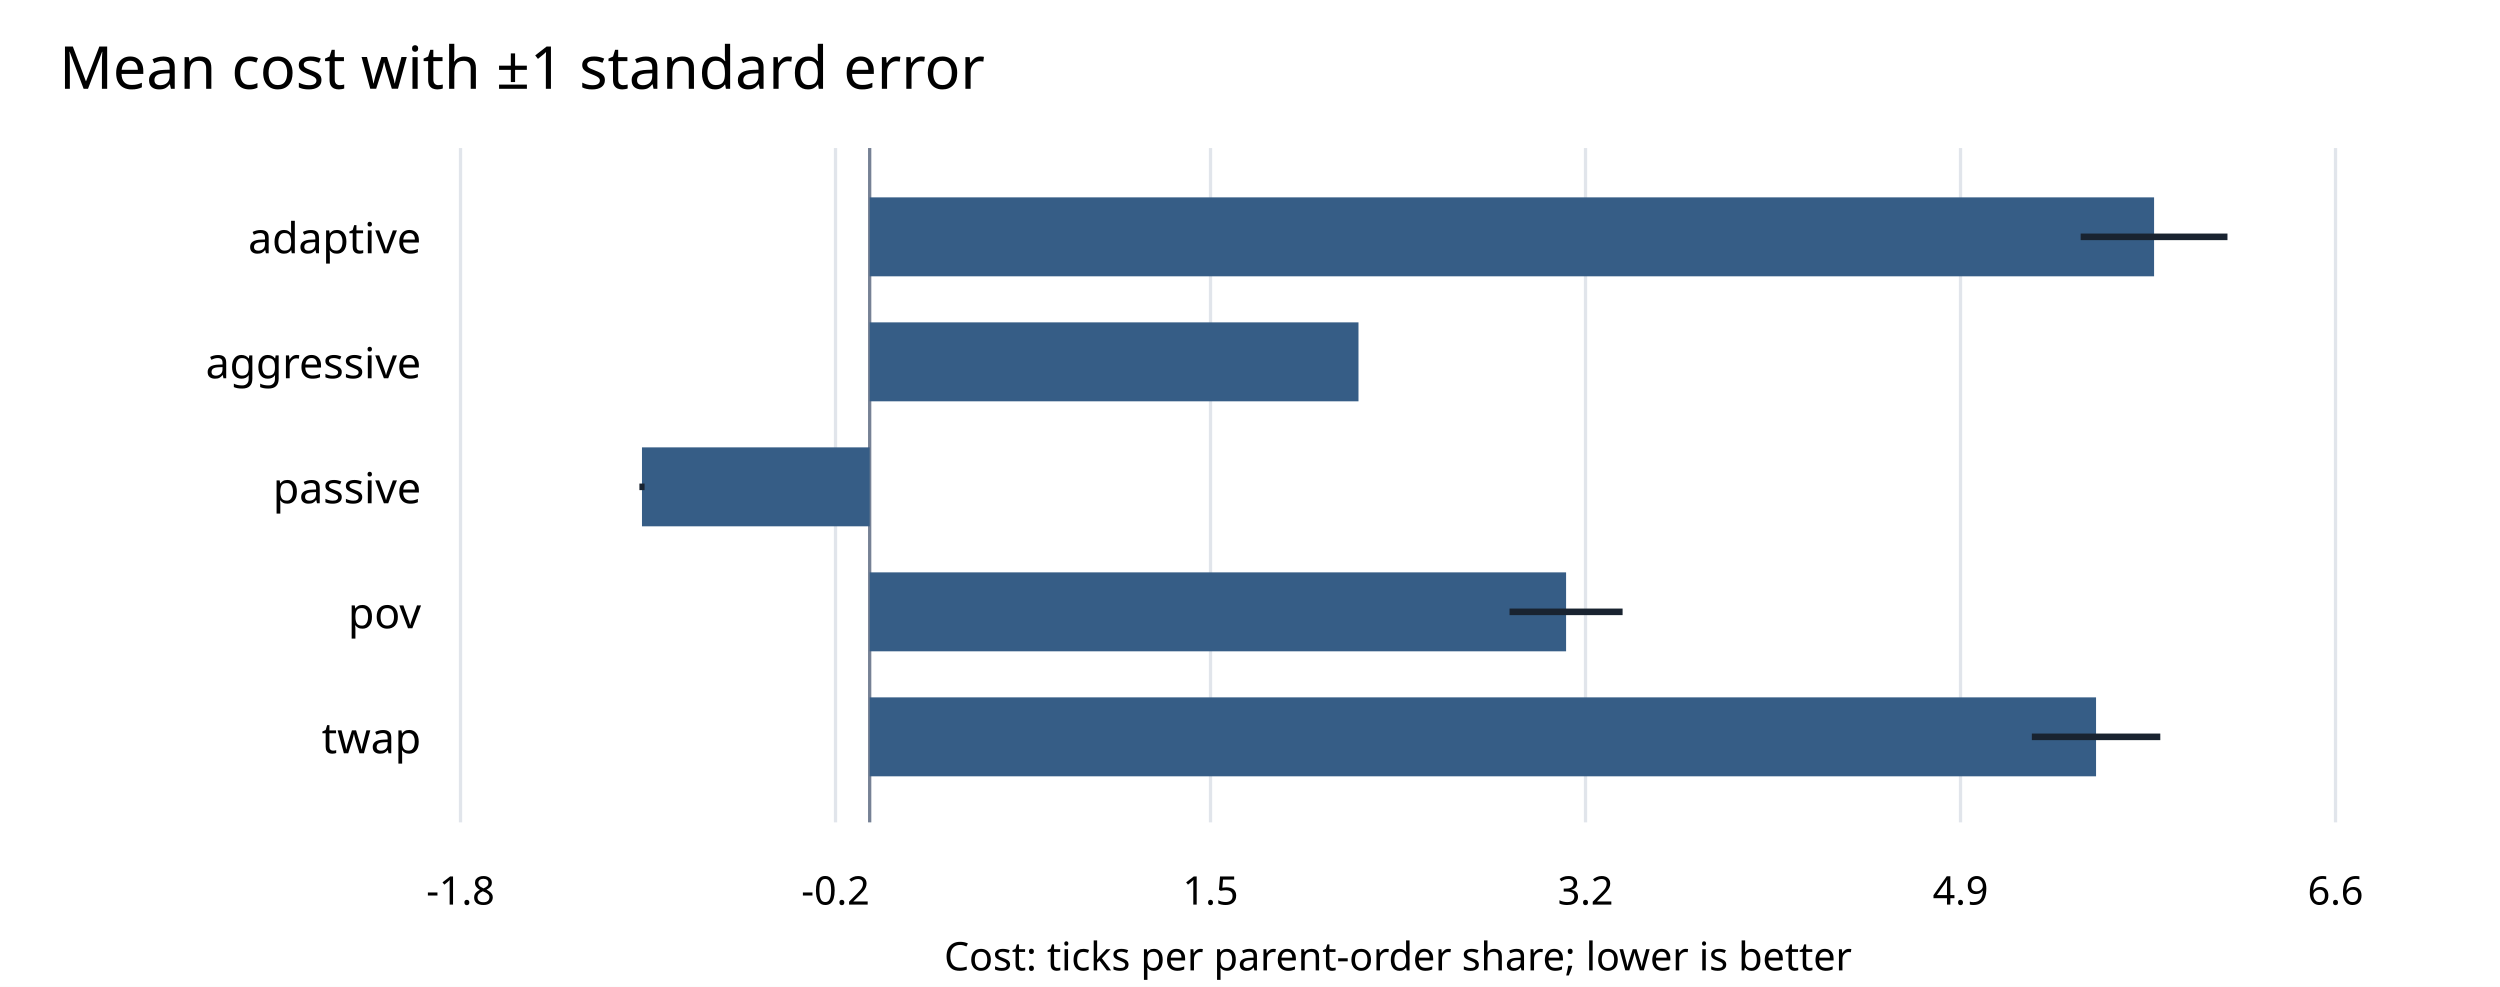
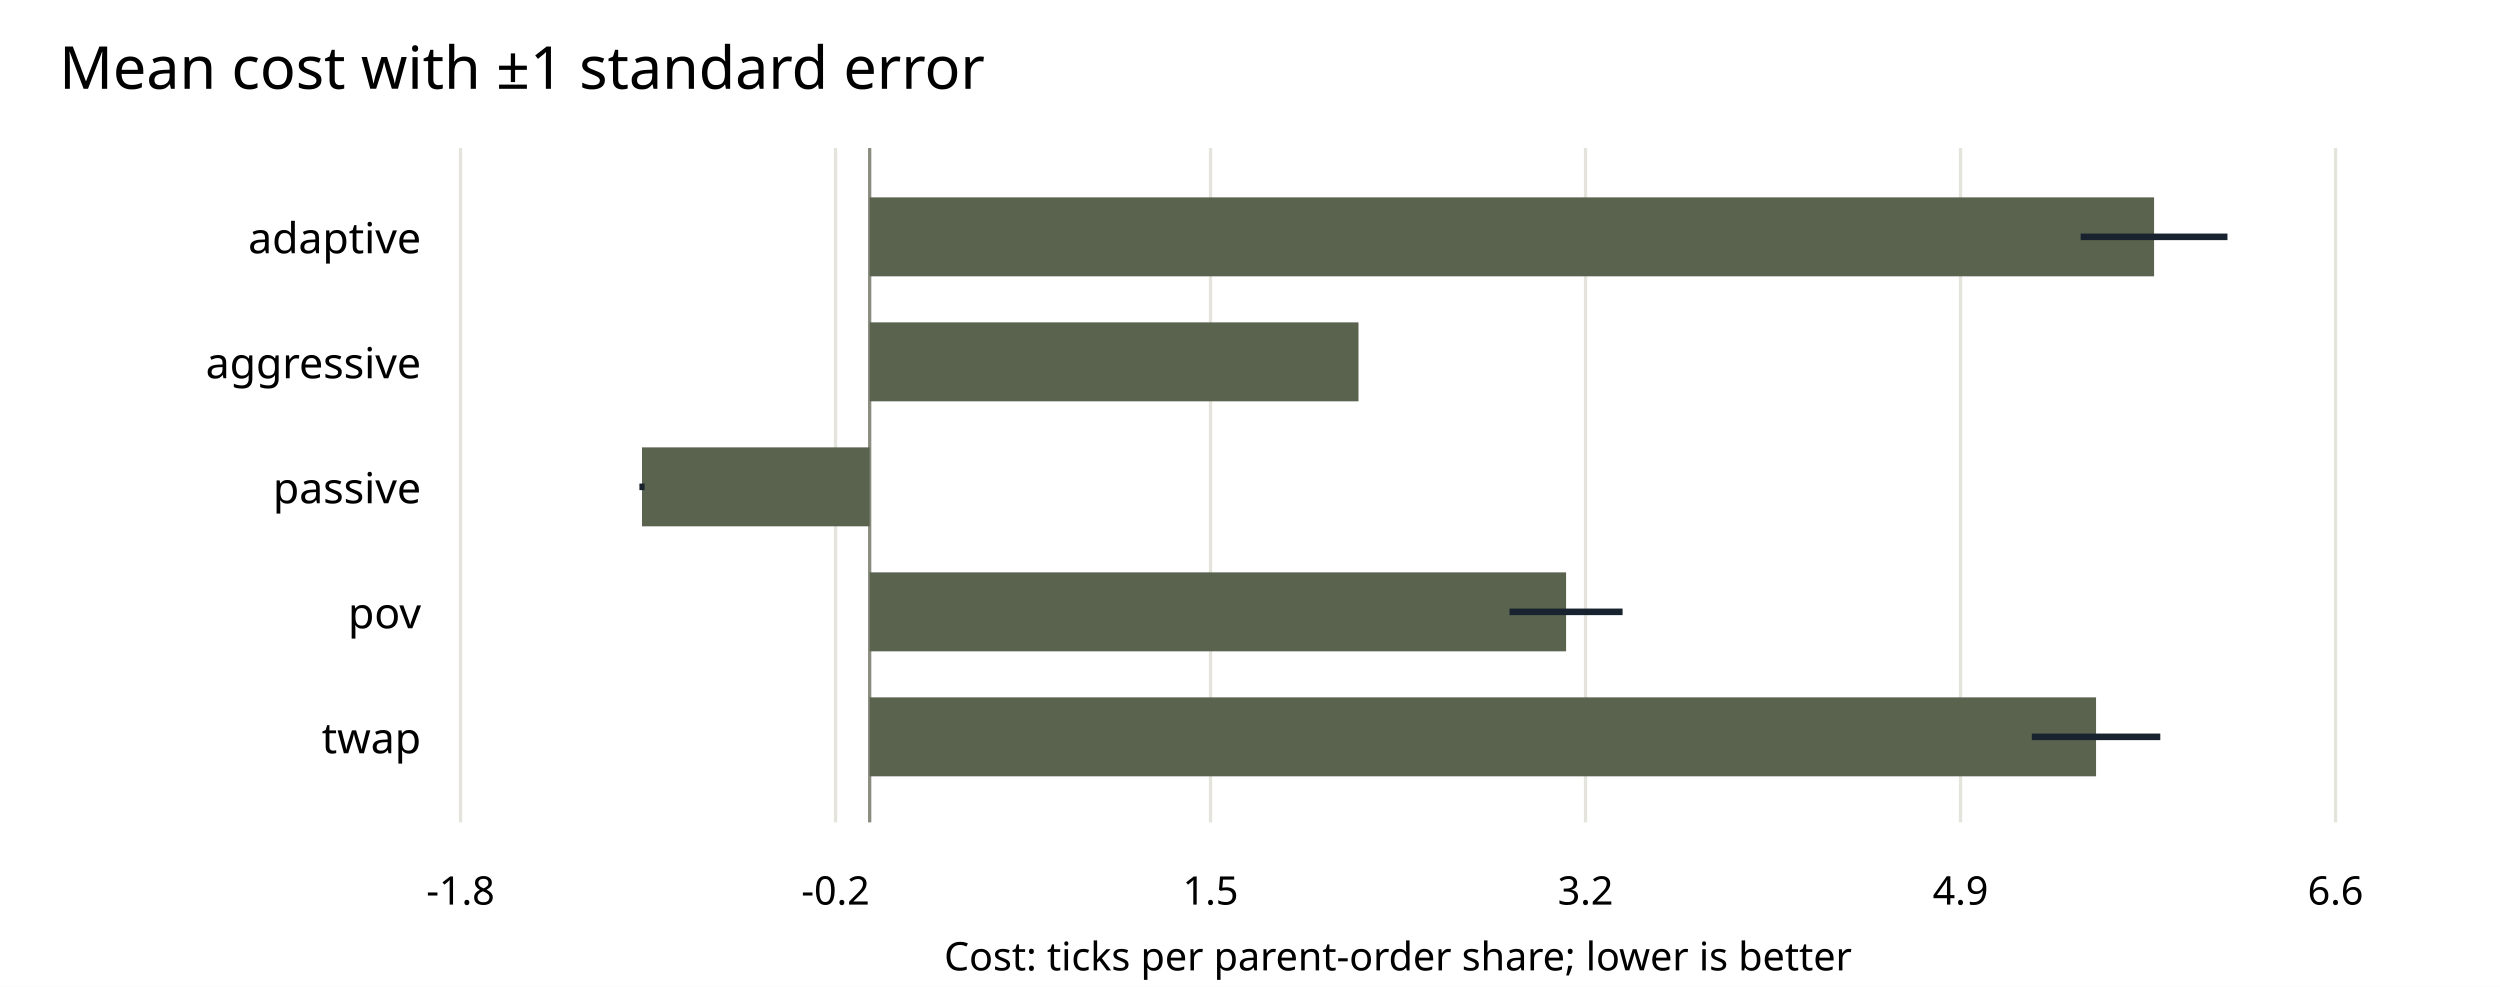
<svg xmlns="http://www.w3.org/2000/svg" viewBox="0 0 760 300" role="img" aria-label="Mean cost with ±1 standard error">
  <rect width="760" height="300" fill="white" />
  <text x="18" y="27" font-size="18" font-family="sans-serif">Mean cost with ±1 standard error</text>
-   <path d="M140.00,45V250" stroke="#e1e5eb" />
+   <path d="M140.00,45V250" stroke="#e4e4dc" />
  <text x="140.00" y="275" text-anchor="middle" font-size="12" font-family="sans-serif">-1.8</text>
-   <path d="M254.00,45V250" stroke="#e1e5eb" />
+   <path d="M254.00,45V250" stroke="#e4e4dc" />
  <text x="254.00" y="275" text-anchor="middle" font-size="12" font-family="sans-serif">-0.2</text>
-   <path d="M368.00,45V250" stroke="#e1e5eb" />
+   <path d="M368.00,45V250" stroke="#e4e4dc" />
  <text x="368.00" y="275" text-anchor="middle" font-size="12" font-family="sans-serif">1.5</text>
-   <path d="M482.00,45V250" stroke="#e1e5eb" />
+   <path d="M482.00,45V250" stroke="#e4e4dc" />
  <text x="482.00" y="275" text-anchor="middle" font-size="12" font-family="sans-serif">3.2</text>
-   <path d="M596.00,45V250" stroke="#e1e5eb" />
+   <path d="M596.00,45V250" stroke="#e4e4dc" />
  <text x="596.00" y="275" text-anchor="middle" font-size="12" font-family="sans-serif">4.9</text>
-   <path d="M710.00,45V250" stroke="#e1e5eb" />
+   <path d="M710.00,45V250" stroke="#e4e4dc" />
  <text x="710.00" y="275" text-anchor="middle" font-size="12" font-family="sans-serif">6.6</text>
-   <path d="M264.38,45V250" stroke="#768195" />
+   <path d="M264.38,45V250" stroke="#8b8c80" />
  <text x="128" y="77" text-anchor="end" font-size="13" font-family="sans-serif">adaptive</text>
-   <rect x="264.38" y="60" width="390.46" height="24" fill="#365d86" />
+   <rect x="264.38" y="60" width="390.46" height="24" fill="#59634e" />
  <path d="M632.52,72H677.15" stroke="#192330" stroke-width="2" />
  <text x="128" y="115" text-anchor="end" font-size="13" font-family="sans-serif">aggressive</text>
-   <rect x="264.38" y="98" width="148.60" height="24" fill="#365d86" />
+   <rect x="264.38" y="98" width="148.60" height="24" fill="#59634e" />
  <path d="M412.98,110H412.98" stroke="#192330" stroke-width="2" />
  <text x="128" y="153" text-anchor="end" font-size="13" font-family="sans-serif">passive</text>
-   <rect x="195.16" y="136" width="69.22" height="24" fill="#365d86" />
+   <rect x="195.16" y="136" width="69.22" height="24" fill="#59634e" />
  <path d="M194.38,148H195.95" stroke="#192330" stroke-width="2" />
  <text x="128" y="191" text-anchor="end" font-size="13" font-family="sans-serif">pov</text>
-   <rect x="264.38" y="174" width="211.71" height="24" fill="#365d86" />
+   <rect x="264.38" y="174" width="211.71" height="24" fill="#59634e" />
  <path d="M458.90,186H493.27" stroke="#192330" stroke-width="2" />
  <text x="128" y="229" text-anchor="end" font-size="13" font-family="sans-serif">twap</text>
-   <rect x="264.38" y="212" width="372.82" height="24" fill="#365d86" />
+   <rect x="264.38" y="212" width="372.82" height="24" fill="#59634e" />
  <path d="M617.68,224H656.73" stroke="#192330" stroke-width="2" />
  <text x="425" y="295" text-anchor="middle" font-size="12" font-family="sans-serif">Cost: ticks per parent-order share; lower is better</text>
</svg>
